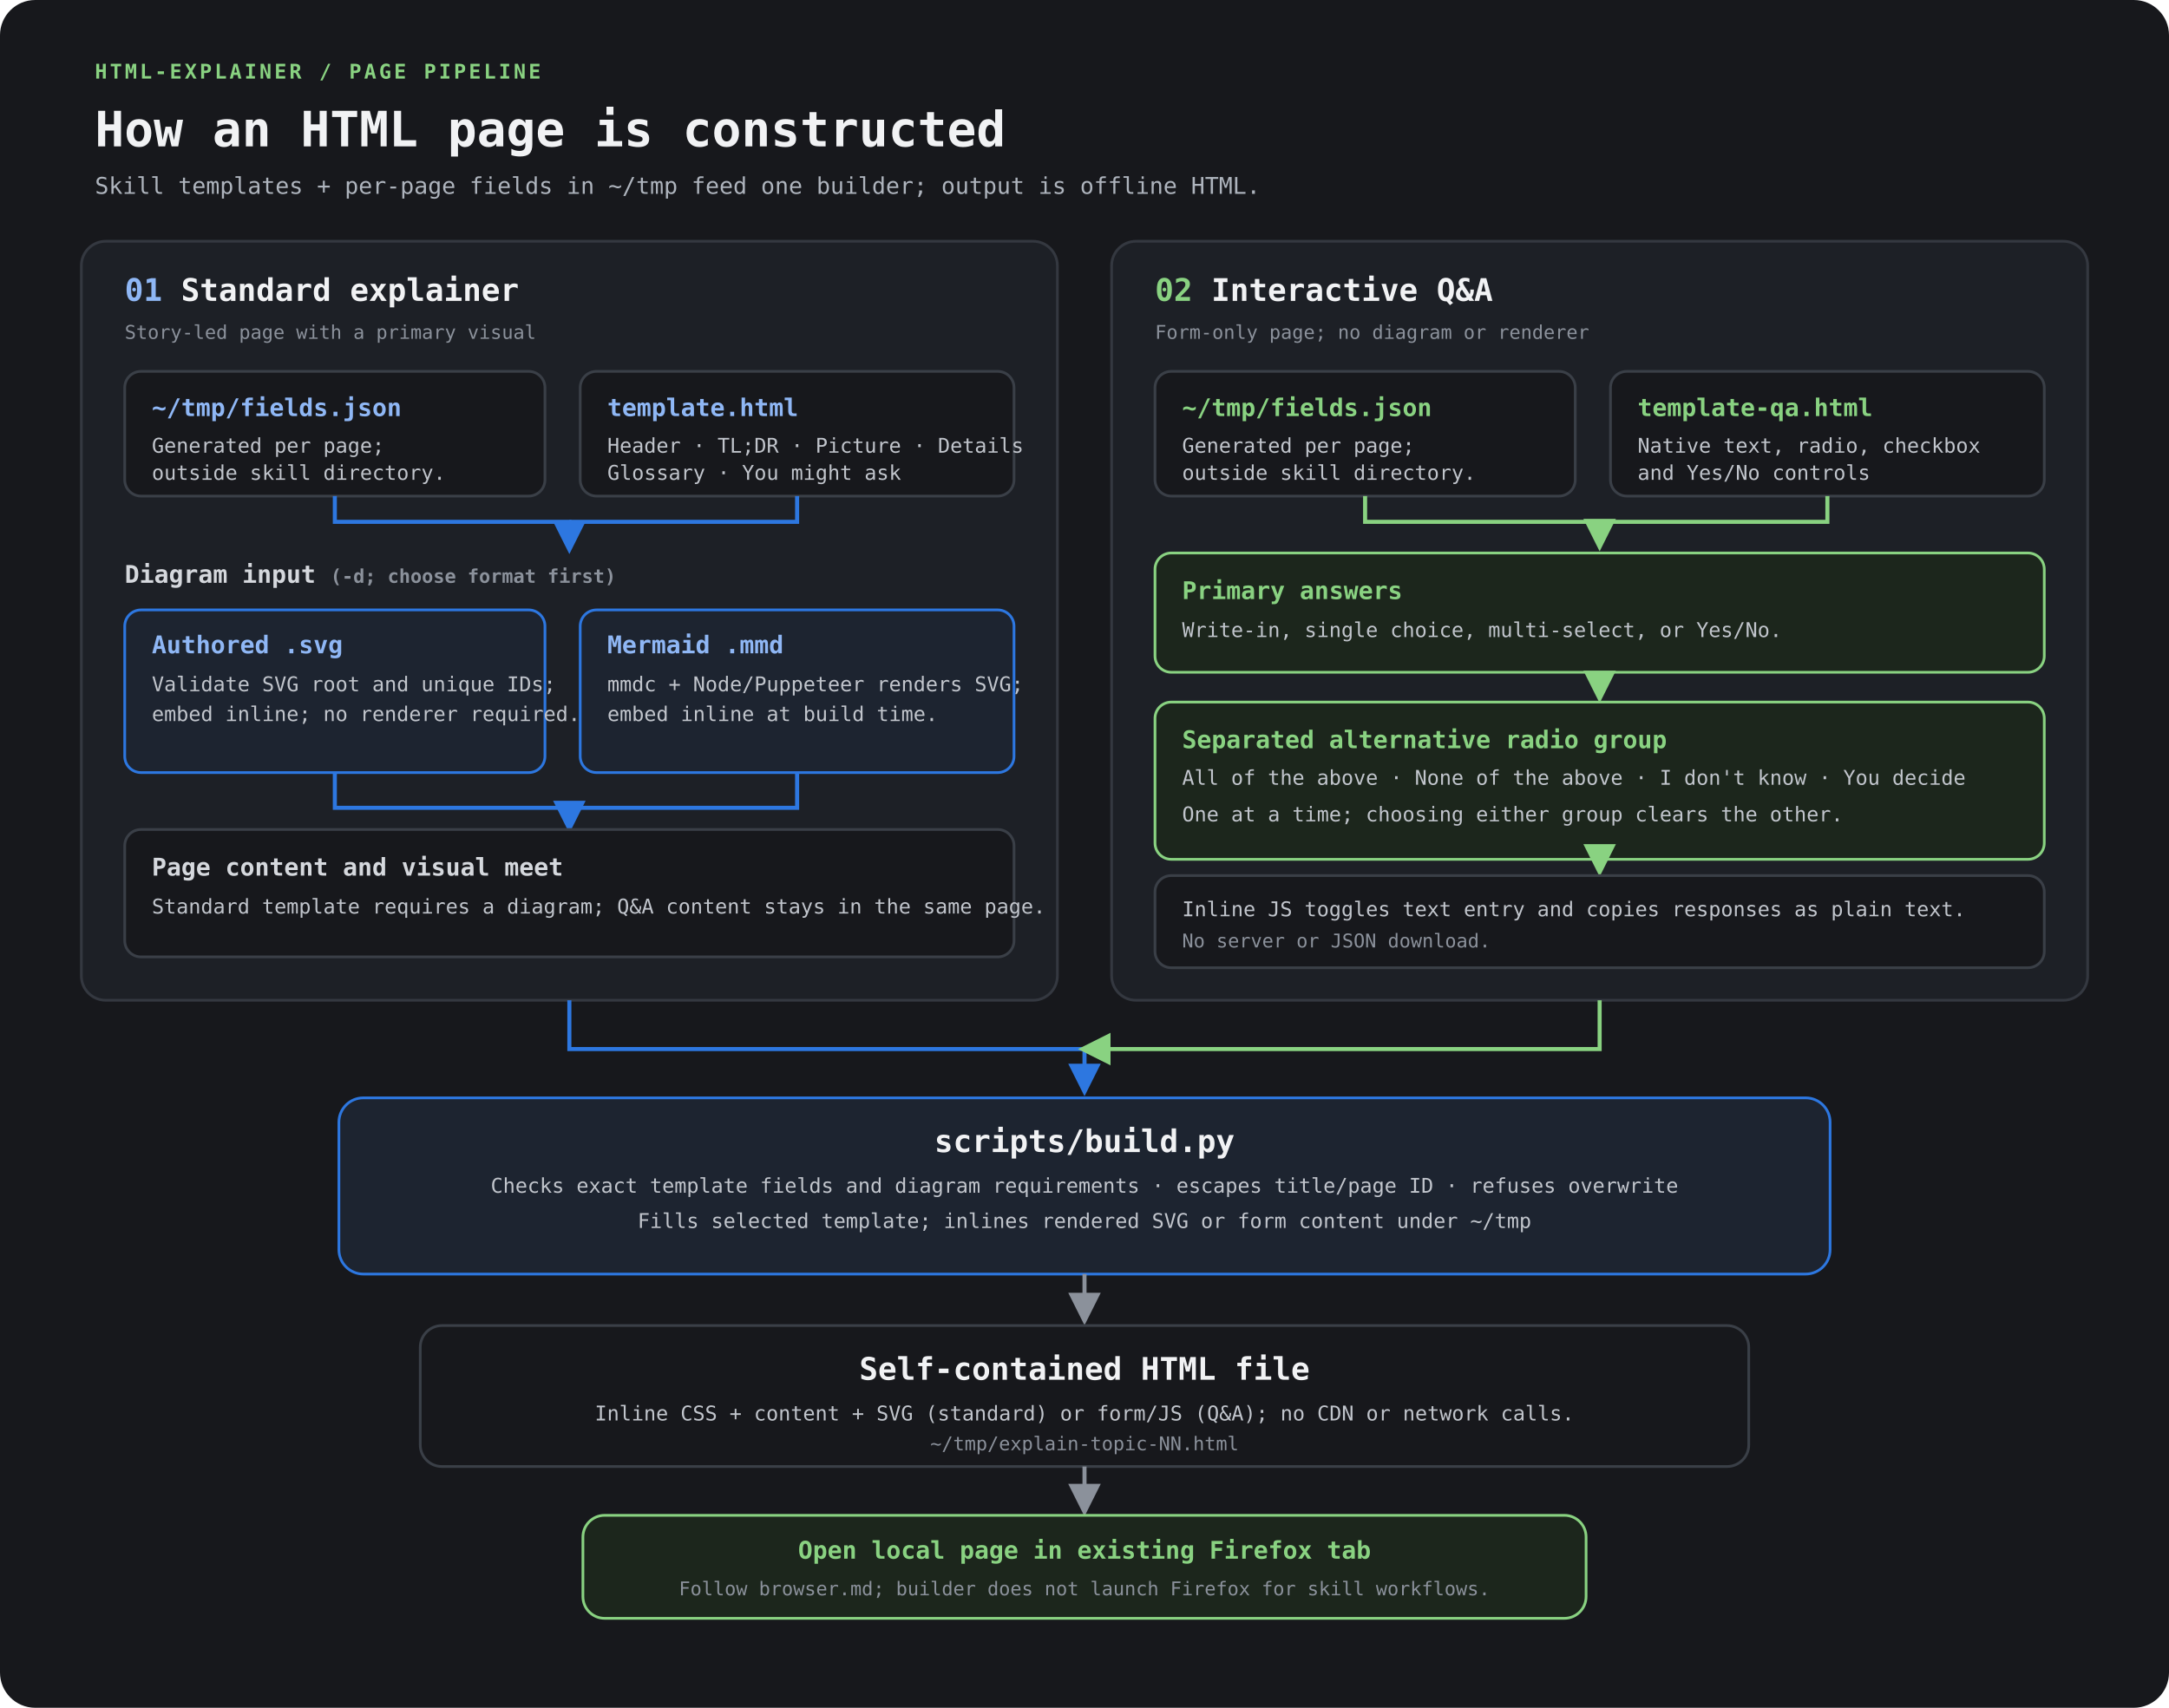
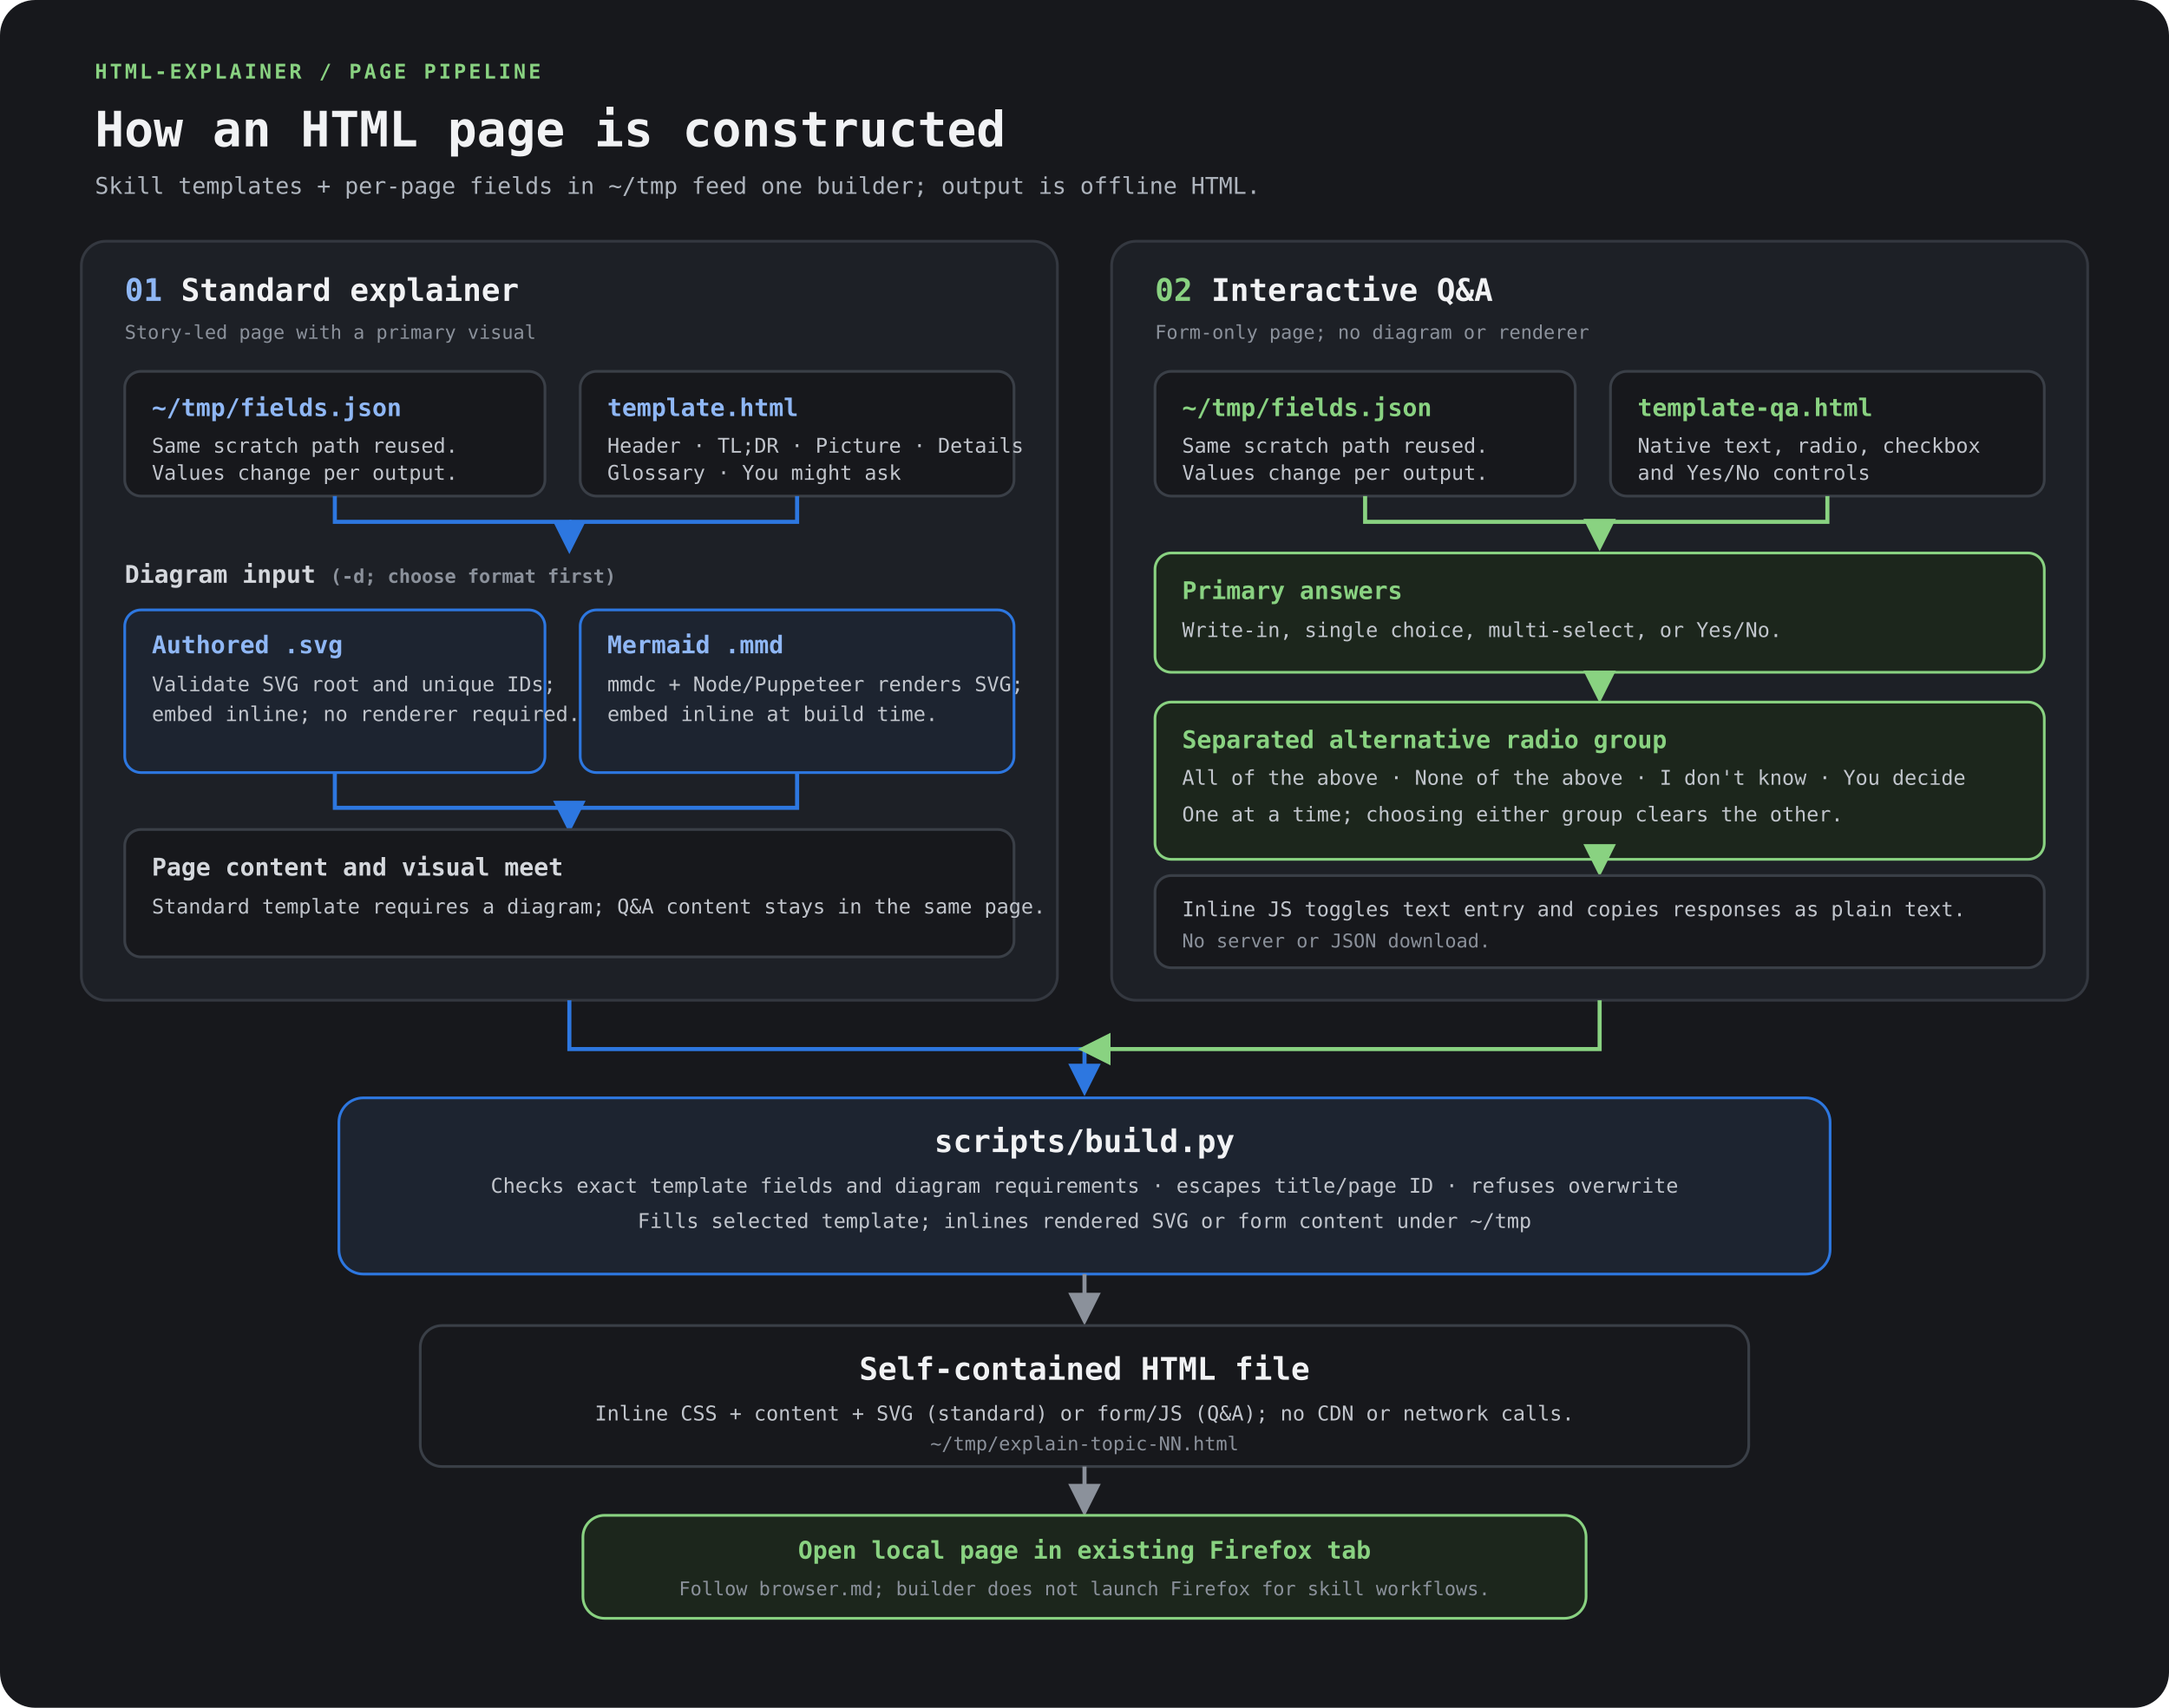
<svg xmlns="http://www.w3.org/2000/svg" viewBox="0 0 1600 1260" role="img" aria-labelledby="arch_title arch_desc">
  <defs>
    <marker id="arch_arrow_blue" viewBox="0 0 10 10" refX="8" refY="5" markerWidth="8" markerHeight="8" orient="auto-start-reverse">
      <path d="M 0 0 L 10 5 L 0 10 z" fill="#2d77e0" />
    </marker>
    <marker id="arch_arrow_green" viewBox="0 0 10 10" refX="8" refY="5" markerWidth="8" markerHeight="8" orient="auto-start-reverse">
      <path d="M 0 0 L 10 5 L 0 10 z" fill="#89d281" />
    </marker>
    <marker id="arch_arrow_muted" viewBox="0 0 10 10" refX="8" refY="5" markerWidth="8" markerHeight="8" orient="auto-start-reverse">
      <path d="M 0 0 L 10 5 L 0 10 z" fill="#8b919b" />
    </marker>
    <style>
      text { font-family: ui-monospace, SFMono-Regular, Menlo, monospace; fill: #d5d8dd; }
      .eyebrow { font-size: 15px; font-weight: 700; letter-spacing: 2px; fill: #89d281; }
      .heading { font-size: 36px; font-weight: 700; fill: #f1f2f4; }
      .subhead { font-size: 17px; fill: #aeb4bd; }
      .panel { fill: #1d2026; stroke: #343840; stroke-width: 2; }
      .card { fill: #17181c; stroke: #3a3f47; stroke-width: 2; }
      .card_blue { fill: #1d2430; stroke: #2d77e0; stroke-width: 2; }
      .card_green { fill: #1c261c; stroke: #89d281; stroke-width: 2; }
      .panel_title { font-size: 23px; font-weight: 700; fill: #f1f2f4; }
      .label { font-size: 18px; font-weight: 700; }
      .body { font-size: 15px; fill: #c1c5cc; }
      .muted { font-size: 14px; fill: #8b919b; }
      .blue { fill: #8fb7f5; }
      .green { fill: #89d281; }
      .gold { fill: #febc38; }
      .connector_blue { fill: none; stroke: #2d77e0; stroke-width: 3; marker-end: url(#arch_arrow_blue); }
      .connector_green { fill: none; stroke: #89d281; stroke-width: 3; marker-end: url(#arch_arrow_green); }
      .connector_muted { fill: none; stroke: #8b919b; stroke-width: 3; marker-end: url(#arch_arrow_muted); }
    </style>
  </defs>
  <rect width="1600" height="1260" rx="26" fill="#17181c" />
  <text x="70" y="58" class="eyebrow">HTML-EXPLAINER / PAGE PIPELINE</text>
  <text x="70" y="108" class="heading">How an HTML page is constructed</text>
  <text x="70" y="143" class="subhead">Skill templates + per-page fields in ~/tmp feed one builder; output is offline HTML.</text>
  <rect x="60" y="178" width="720" height="560" rx="18" class="panel" />
  <text x="92" y="222" class="panel_title">
    <tspan class="blue">01</tspan>  Standard explainer</text>
  <text x="92" y="250" class="muted">Story-led page with a primary visual</text>
  <rect x="92" y="274" width="310" height="92" rx="12" class="card" />
  <text x="112" y="307" class="label blue">~/tmp/fields.json</text>
-   <text x="112" y="334" class="body">Generated per page;</text>
-   <text x="112" y="354" class="body">outside skill directory.</text>
+   <text x="112" y="334" class="body">Same scratch path reused.</text>
+   <text x="112" y="354" class="body">Values change per output.</text>
  <rect x="428" y="274" width="320" height="92" rx="12" class="card" />
  <text x="448" y="307" class="label blue">template.html</text>
  <text x="448" y="334" class="body">Header · TL;DR · Picture · Details</text>
  <text x="448" y="354" class="body">Glossary · You might ask</text>
  <path d="M247 366 V385 H420 V404" class="connector_blue" />
  <path d="M588 366 V385 H420" fill="none" stroke="#2d77e0" stroke-width="3" />
  <text x="92" y="430" class="label">Diagram input <tspan class="muted">(-d; choose format first)</tspan>
  </text>
  <rect x="92" y="450" width="310" height="120" rx="12" class="card_blue" />
  <text x="112" y="482" class="label blue">Authored .svg</text>
  <text x="112" y="510" class="body">Validate SVG root and unique IDs;</text>
  <text x="112" y="532" class="body">embed inline; no renderer required.</text>
  <rect x="428" y="450" width="320" height="120" rx="12" class="card_blue" />
  <text x="448" y="482" class="label blue">Mermaid .mmd</text>
  <text x="448" y="510" class="body">mmdc + Node/Puppeteer renders SVG;</text>
  <text x="448" y="532" class="body">embed inline at build time.</text>
  <path d="M247 570 V596 H420 V610" class="connector_blue" />
  <path d="M588 570 V596 H420" fill="none" stroke="#2d77e0" stroke-width="3" />
  <rect x="92" y="612" width="656" height="94" rx="12" class="card" />
  <text x="112" y="646" class="label">Page content and visual meet</text>
  <text x="112" y="674" class="body">Standard template requires a diagram; Q&amp;A content stays in the same page.</text>
  <rect x="820" y="178" width="720" height="560" rx="18" class="panel" />
  <text x="852" y="222" class="panel_title">
    <tspan class="green">02</tspan>  Interactive Q&amp;A</text>
  <text x="852" y="250" class="muted">Form-only page; no diagram or renderer</text>
  <rect x="852" y="274" width="310" height="92" rx="12" class="card" />
  <text x="872" y="307" class="label green">~/tmp/fields.json</text>
-   <text x="872" y="334" class="body">Generated per page;</text>
-   <text x="872" y="354" class="body">outside skill directory.</text>
+   <text x="872" y="334" class="body">Same scratch path reused.</text>
+   <text x="872" y="354" class="body">Values change per output.</text>
  <rect x="1188" y="274" width="320" height="92" rx="12" class="card" />
  <text x="1208" y="307" class="label green">template-qa.html</text>
  <text x="1208" y="334" class="body">Native text, radio, checkbox</text>
  <text x="1208" y="354" class="body">and Yes/No controls</text>
  <path d="M1007 366 V385 H1180 V402" class="connector_green" />
  <path d="M1348 366 V385 H1180" fill="none" stroke="#89d281" stroke-width="3" />
  <rect x="852" y="408" width="656" height="88" rx="12" class="card_green" />
  <text x="872" y="442" class="label green">Primary answers</text>
  <text x="872" y="470" class="body">Write-in, single choice, multi-select, or Yes/No.</text>
  <path d="M1180 496 V514" class="connector_green" />
  <rect x="852" y="518" width="656" height="116" rx="12" class="card_green" />
  <text x="872" y="552" class="label green">Separated alternative radio group</text>
  <text x="872" y="579" class="body">All of the above · None of the above · I don't know · You decide</text>
  <text x="872" y="606" class="body">One at a time; choosing either group clears the other.</text>
  <path d="M1180 634 V642" class="connector_green" />
  <rect x="852" y="646" width="656" height="68" rx="12" class="card" />
  <text x="872" y="676" class="body">Inline JS toggles text entry and copies responses as plain text.</text>
  <text x="872" y="699" class="muted">No server or JSON download.</text>
  <path d="M420 738 V774 H800 V804" class="connector_blue" />
  <path d="M1180 738 V774 H800" class="connector_green" />
  <rect x="250" y="810" width="1100" height="130" rx="18" class="card_blue" />
  <text x="800" y="850" text-anchor="middle" class="panel_title">scripts/build.py</text>
  <text x="800" y="880" text-anchor="middle" class="body">Checks exact template fields and diagram requirements · escapes title/page ID · refuses overwrite</text>
  <text x="800" y="906" text-anchor="middle" class="body">Fills selected template; inlines rendered SVG or form content under ~/tmp</text>
  <path d="M800 940 V973" class="connector_muted" />
  <rect x="310" y="978" width="980" height="104" rx="16" class="card" />
  <text x="800" y="1018" text-anchor="middle" class="panel_title">Self-contained HTML file</text>
  <text x="800" y="1048" text-anchor="middle" class="body">Inline CSS + content + SVG (standard) or form/JS (Q&amp;A); no CDN or network calls.</text>
  <text x="800" y="1070" text-anchor="middle" class="muted">~/tmp/explain-topic-NN.html</text>
  <path d="M800 1082 V1114" class="connector_muted" />
  <rect x="430" y="1118" width="740" height="76" rx="16" class="card_green" />
  <text x="800" y="1150" text-anchor="middle" class="label green">Open local page in existing Firefox tab</text>
  <text x="800" y="1177" text-anchor="middle" class="muted">Follow browser.md; builder does not launch Firefox for skill workflows.</text>
</svg>
